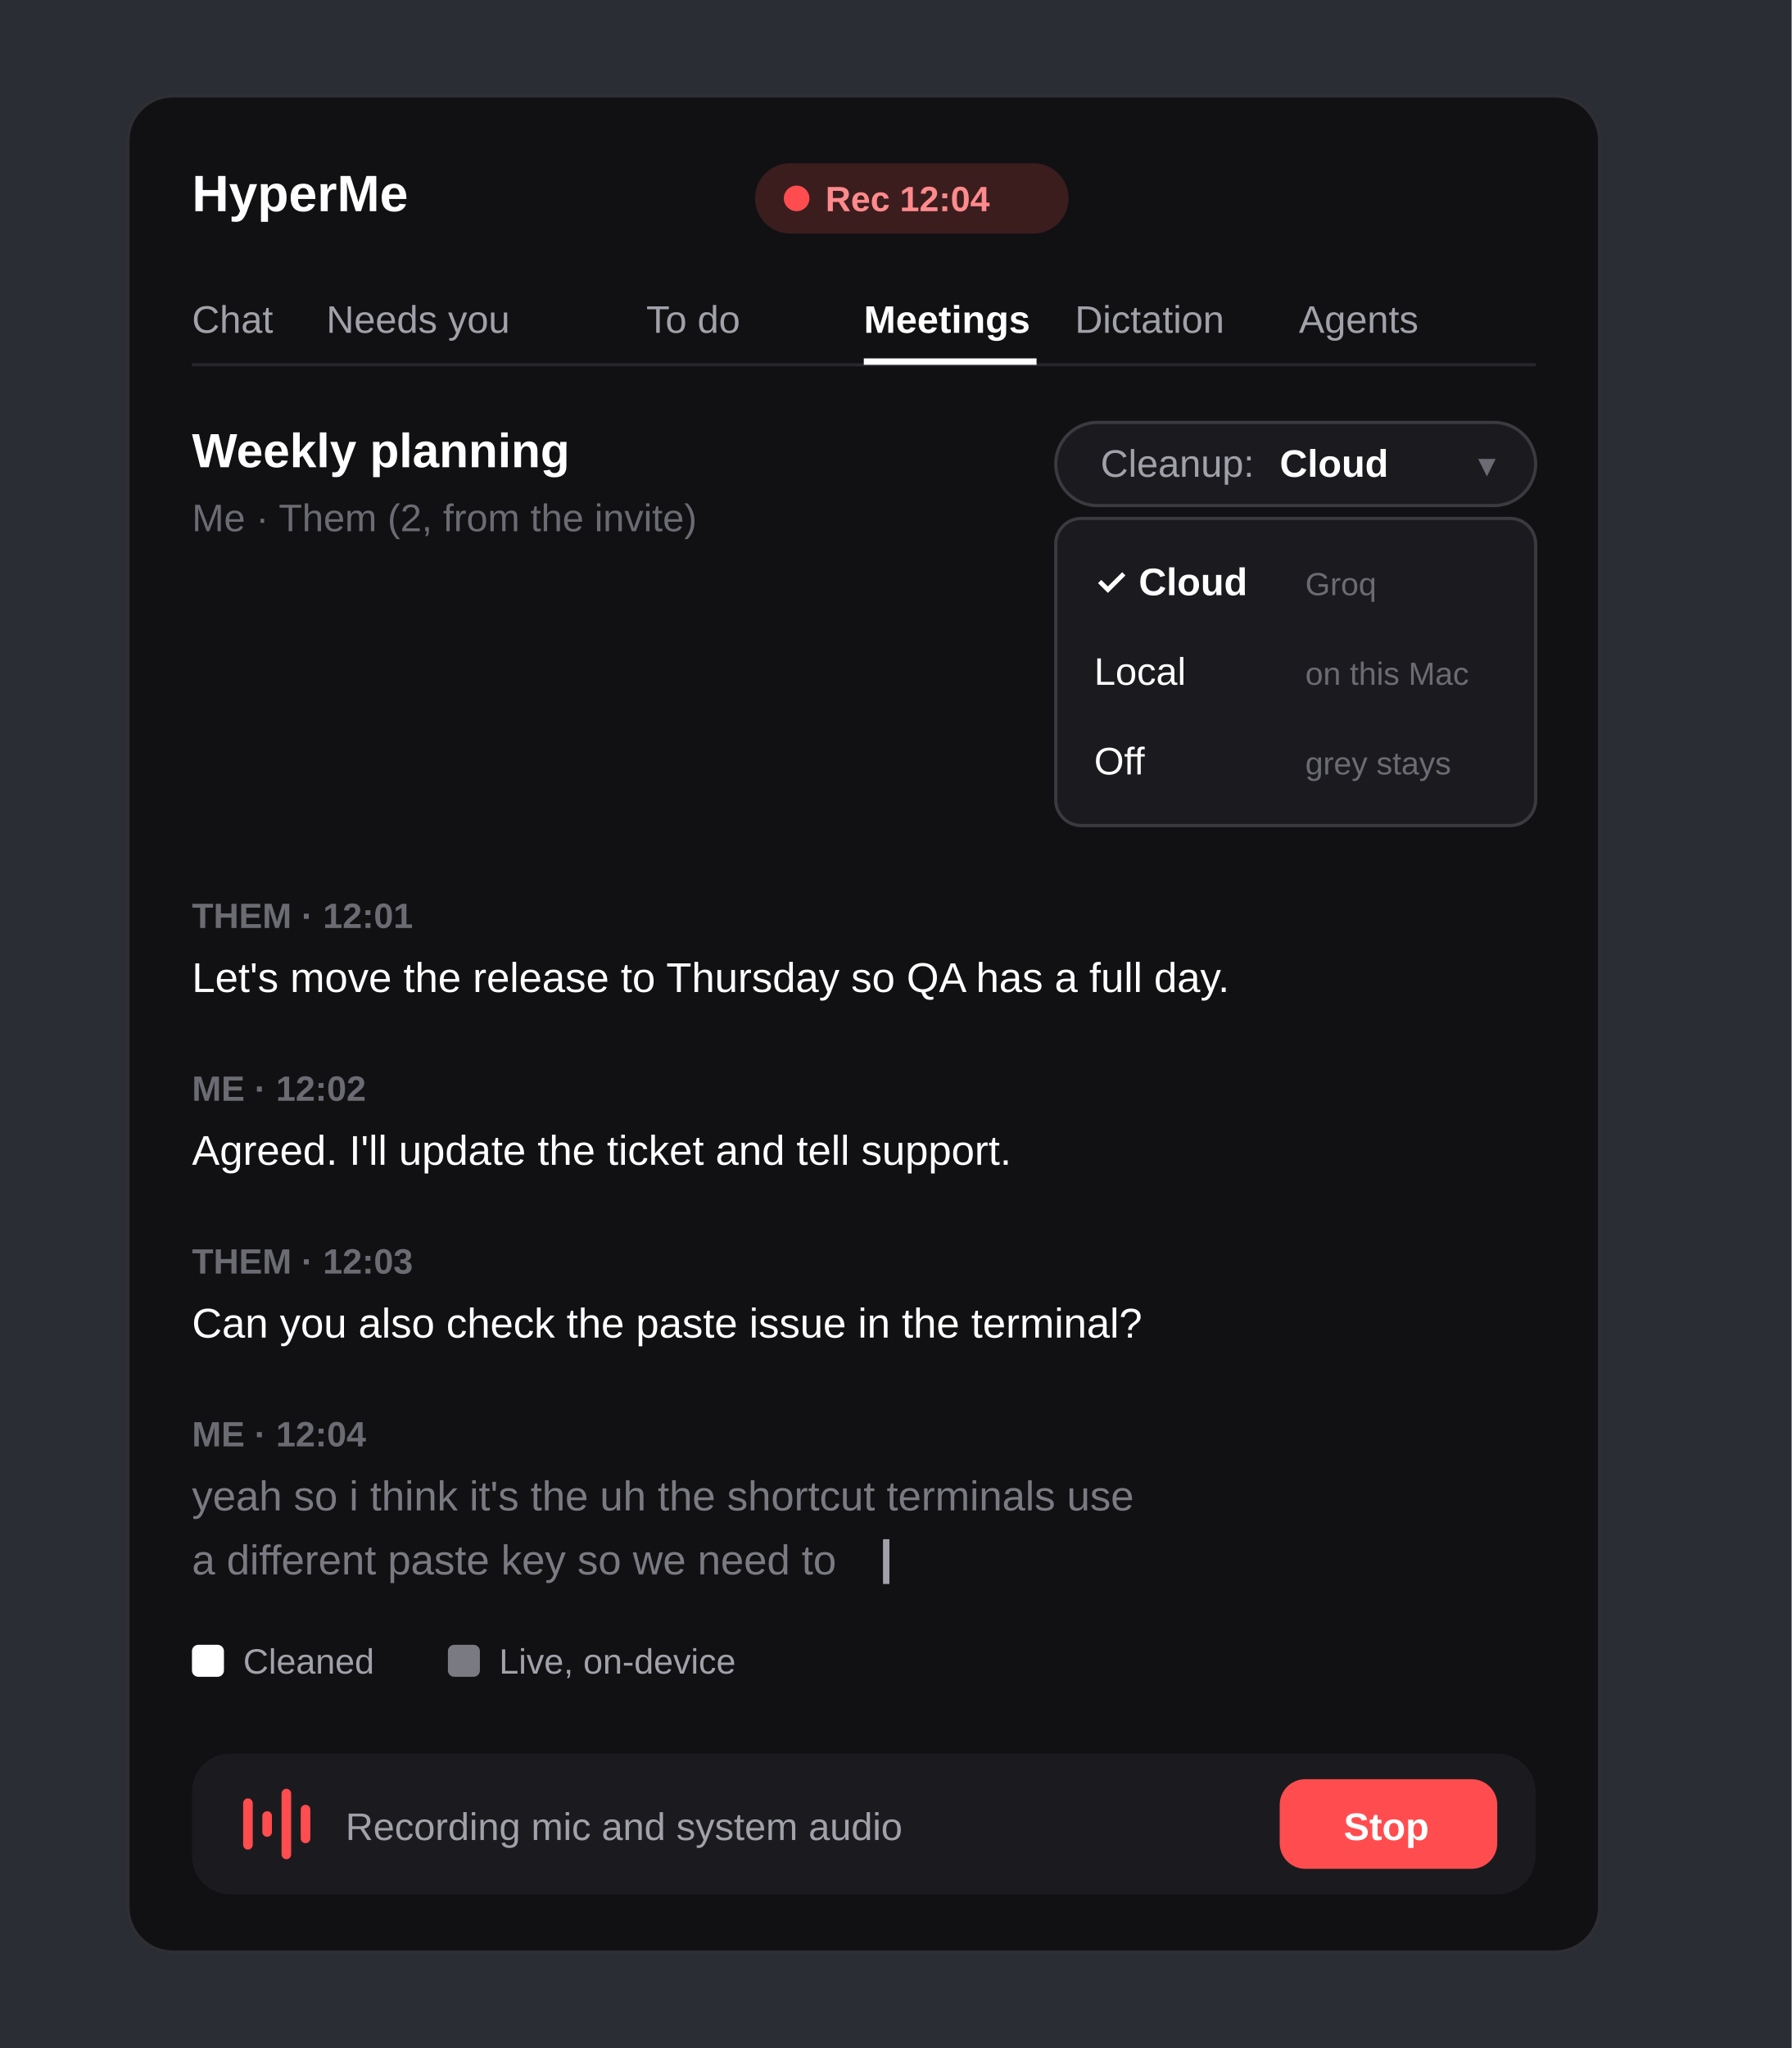
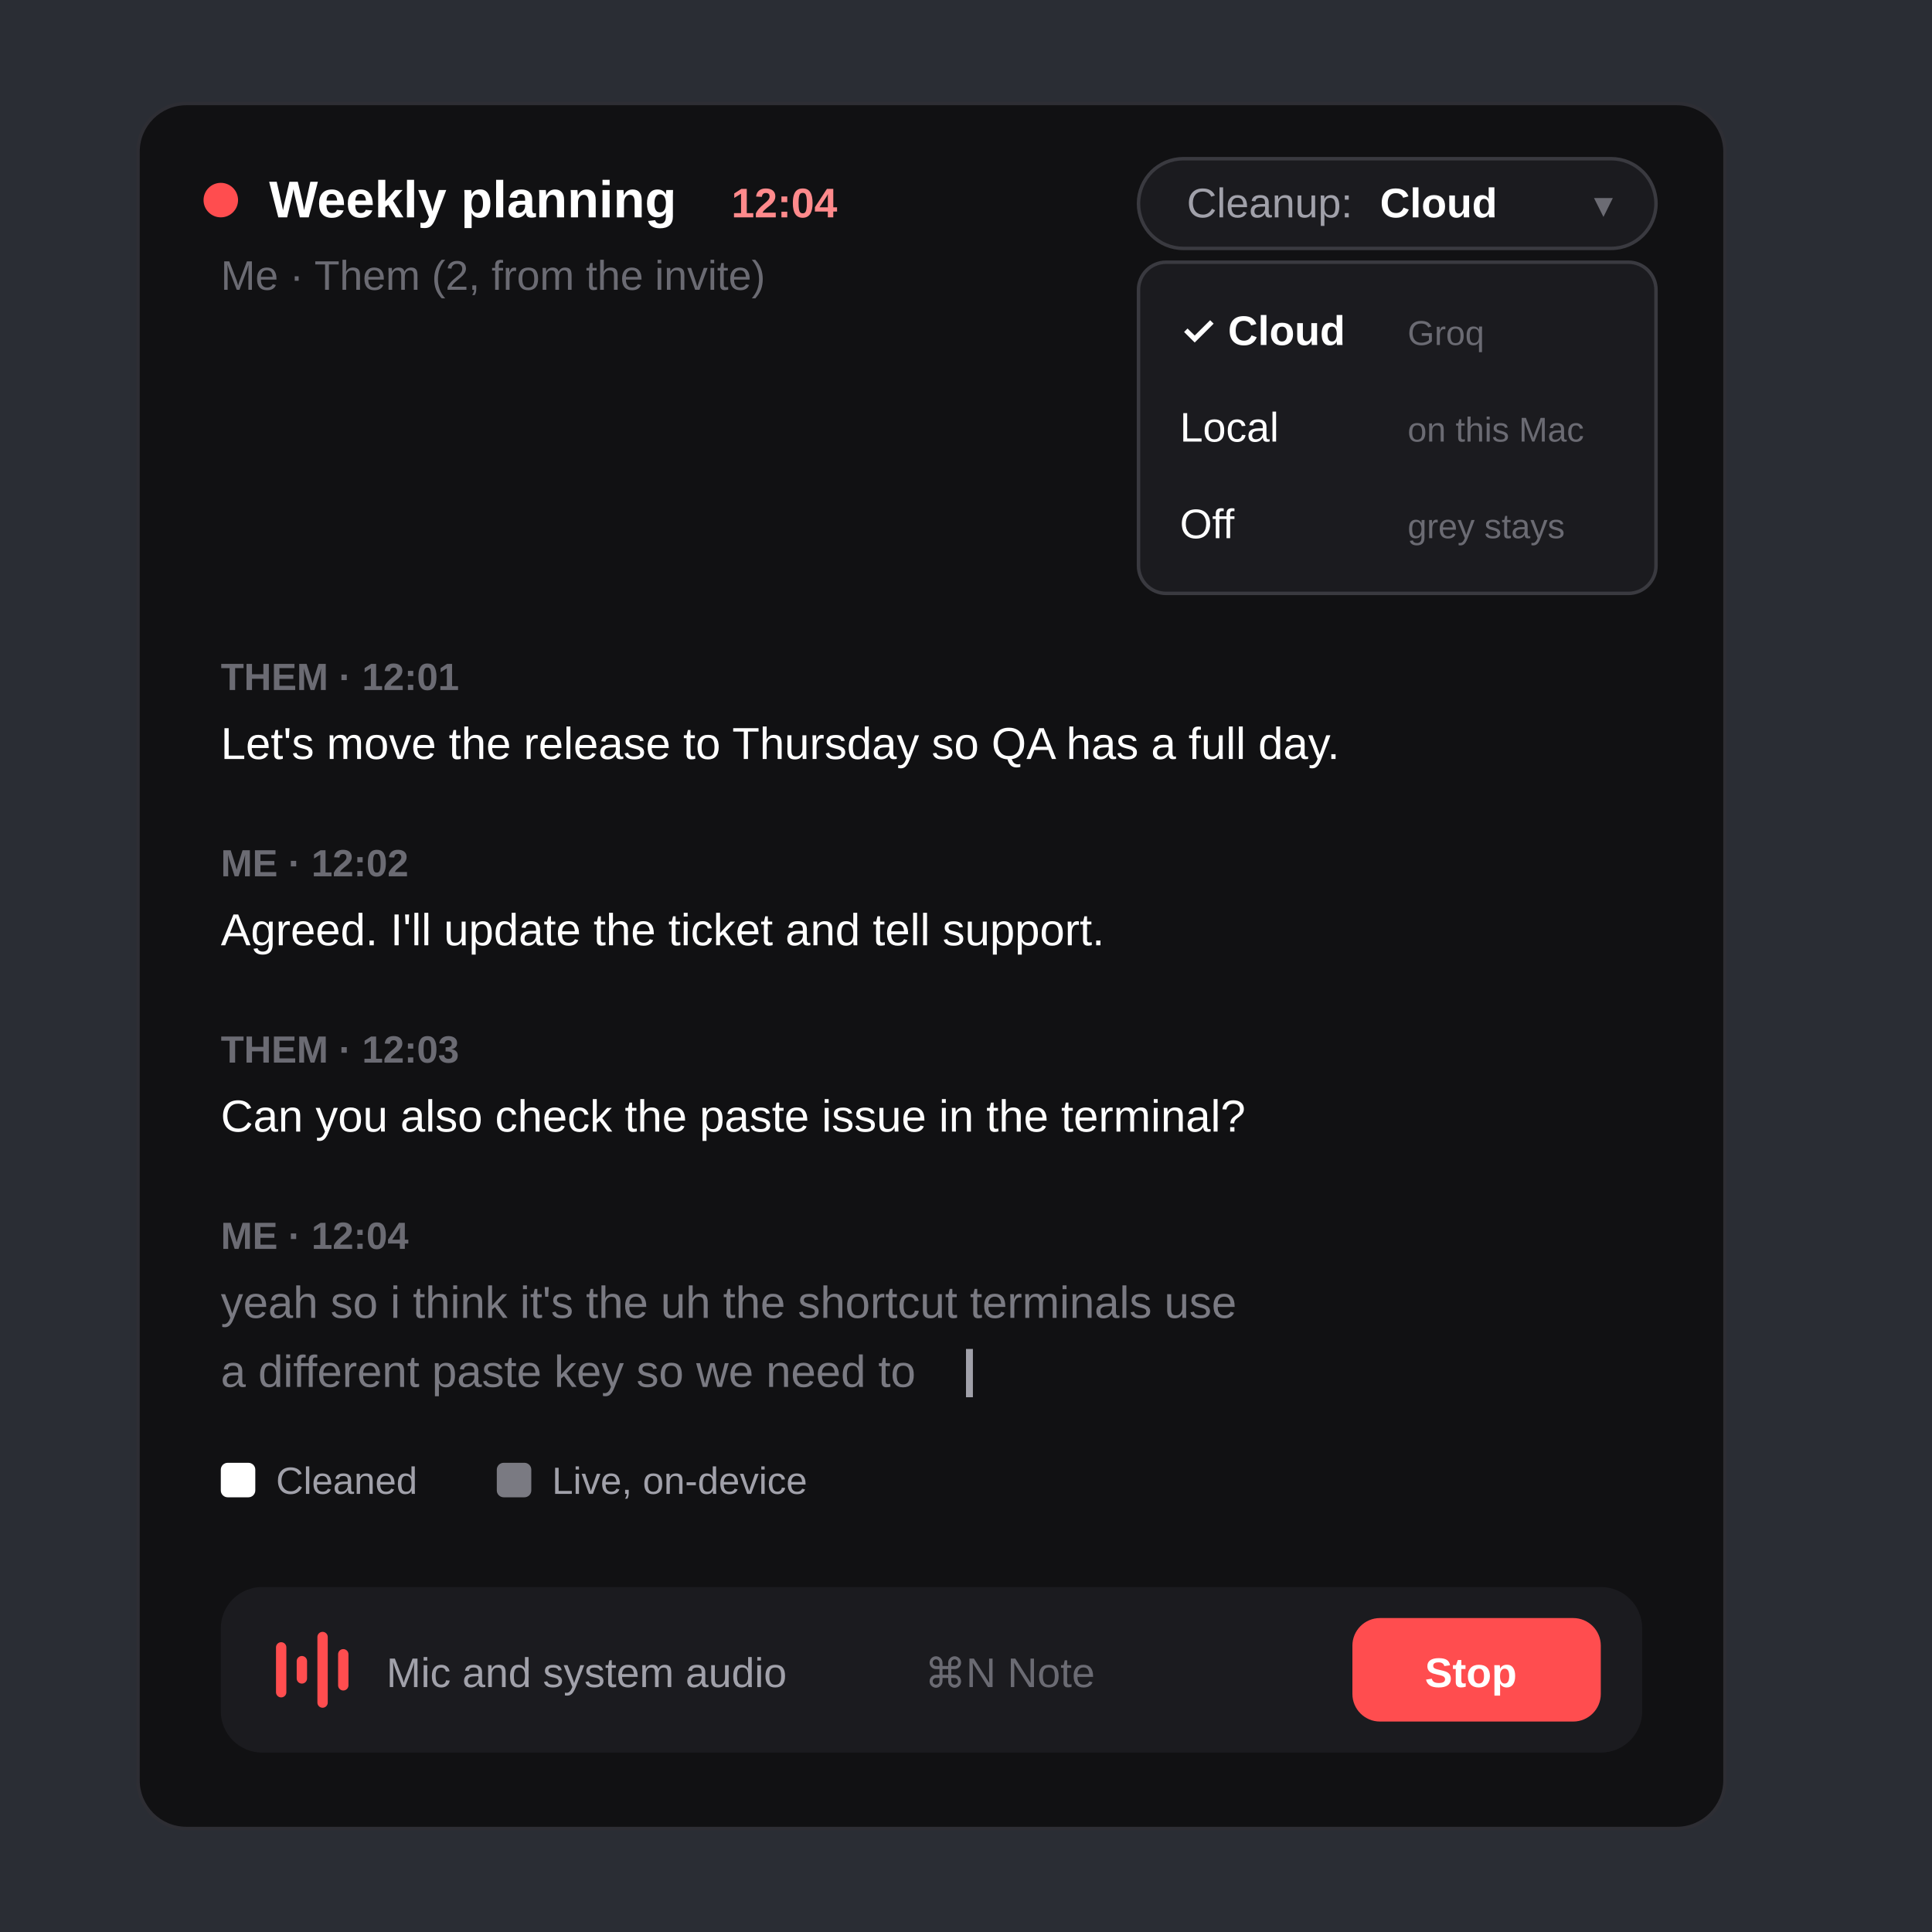
- <svg xmlns="http://www.w3.org/2000/svg" width="560" height="640" viewBox="0 0 560 640" font-family="-apple-system, BlinkMacSystemFont, 'SF Pro Text', 'Helvetica Neue', Arial, sans-serif">
-   <rect width="560" height="640" fill="#2A2D34" />
-   <rect x="40" y="30" width="460" height="580" rx="14" fill="#111113" stroke="#2E2E34" />
-   <text x="60" y="66" fill="#FFFFFF" font-size="16" font-weight="700">HyperMe</text>
-   <rect x="236" y="51" width="98" height="22" rx="11" fill="#3B1D1E" />
-   <circle cx="249" cy="62" r="4" fill="#FF4D4F" />
-   <text x="258" y="66" fill="#FF8A8C" font-size="11" font-weight="600">Rec 12:04</text>
-   <g font-size="12">
-     <text x="60" y="104" fill="#A1A1AA">Chat</text>
-     <text x="102" y="104" fill="#A1A1AA">Needs you</text>
-     <text x="202" y="104" fill="#A1A1AA">To do</text>
-     <text x="270" y="104" fill="#FFFFFF" font-weight="700">Meetings</text>
-     <text x="336" y="104" fill="#A1A1AA">Dictation</text>
-     <text x="406" y="104" fill="#A1A1AA">Agents</text>
-   </g>
-   <line x1="60" y1="114" x2="480" y2="114" stroke="#26262B" />
-   <rect x="270" y="112" width="54" height="2" fill="#FFFFFF" />
-   <text x="60" y="146" fill="#FFFFFF" font-size="15" font-weight="700">Weekly planning</text>
-   <text x="60" y="166" fill="#6B6B73" font-size="12">Me · Them (2, from the invite)</text>
-   <rect x="330" y="132" width="150" height="26" rx="13" fill="#1B1B1F" stroke="#3A3A40" />
-   <text x="344" y="149" fill="#A1A1AA" font-size="12">Cleanup:</text>
-   <text x="400" y="149" fill="#FFFFFF" font-size="12" font-weight="600">Cloud</text>
-   <text x="462" y="149" fill="#6B6B73" font-size="11">▾</text>
-   <g transform="translate(330,162)">
+ <svg xmlns="http://www.w3.org/2000/svg" width="560" height="560" viewBox="0 0 560 560" font-family="-apple-system, BlinkMacSystemFont, 'SF Pro Text', 'Helvetica Neue', Arial, sans-serif">
+   <rect width="560" height="560" fill="#2A2D34" />
+   <rect x="40" y="30" width="460" height="500" rx="14" fill="#111113" stroke="#2E2E34" />
+   <circle cx="64" cy="58" r="5" fill="#FF4D4F" />
+   <text x="78" y="63" fill="#FFFFFF" font-size="15" font-weight="700">Weekly planning</text>
+   <text x="212" y="63" fill="#FF8A8C" font-size="12" font-weight="600">12:04</text>
+   <text x="64" y="84" fill="#6B6B73" font-size="12">Me · Them (2, from the invite)</text>
+   <rect x="330" y="46" width="150" height="26" rx="13" fill="#1B1B1F" stroke="#3A3A40" />
+   <text x="344" y="63" fill="#A1A1AA" font-size="12">Cleanup:</text>
+   <text x="400" y="63" fill="#FFFFFF" font-size="12" font-weight="600">Cloud</text>
+   <text x="462" y="63" fill="#6B6B73" font-size="11">▾</text>
+   <g transform="translate(330,76)">
    <rect width="150" height="96" rx="8" fill="#1B1B1F" stroke="#3A3A40" />
    <text x="12" y="24" fill="#FFFFFF" font-size="12" font-weight="600">✓ Cloud</text>
    <text x="78" y="24" fill="#6B6B73" font-size="10">Groq</text>
    <text x="12" y="52" fill="#FFFFFF" font-size="12">   Local</text>
    <text x="78" y="52" fill="#6B6B73" font-size="10">on this Mac</text>
    <text x="12" y="80" fill="#FFFFFF" font-size="12">   Off</text>
    <text x="78" y="80" fill="#6B6B73" font-size="10">grey stays</text>
  </g>
  <g font-size="13">
-     <text x="60" y="290" fill="#6B6B73" font-size="11" font-weight="700">THEM · 12:01</text>
-     <text x="60" y="310" fill="#FFFFFF">Let's move the release to Thursday so QA has a full day.</text>
-     <text x="60" y="344" fill="#6B6B73" font-size="11" font-weight="700">ME · 12:02</text>
-     <text x="60" y="364" fill="#FFFFFF">Agreed. I'll update the ticket and tell support.</text>
-     <text x="60" y="398" fill="#6B6B73" font-size="11" font-weight="700">THEM · 12:03</text>
-     <text x="60" y="418" fill="#FFFFFF">Can you also check the paste issue in the terminal?</text>
-     <text x="60" y="452" fill="#6B6B73" font-size="11" font-weight="700">ME · 12:04</text>
-     <text x="60" y="472" fill="#7A7A82">yeah so i think it's the uh the shortcut terminals use</text>
-     <text x="60" y="492" fill="#7A7A82">a different paste key so we need to</text>
-     <rect x="276" y="481" width="2" height="14" fill="#A1A1AA" />
+     <text x="64" y="200" fill="#6B6B73" font-size="11" font-weight="700">THEM · 12:01</text>
+     <text x="64" y="220" fill="#FFFFFF">Let's move the release to Thursday so QA has a full day.</text>
+     <text x="64" y="254" fill="#6B6B73" font-size="11" font-weight="700">ME · 12:02</text>
+     <text x="64" y="274" fill="#FFFFFF">Agreed. I'll update the ticket and tell support.</text>
+     <text x="64" y="308" fill="#6B6B73" font-size="11" font-weight="700">THEM · 12:03</text>
+     <text x="64" y="328" fill="#FFFFFF">Can you also check the paste issue in the terminal?</text>
+     <text x="64" y="362" fill="#6B6B73" font-size="11" font-weight="700">ME · 12:04</text>
+     <text x="64" y="382" fill="#7A7A82">yeah so i think it's the uh the shortcut terminals use</text>
+     <text x="64" y="402" fill="#7A7A82">a different paste key so we need to</text>
+     <rect x="280" y="391" width="2" height="14" fill="#A1A1AA" />
  </g>
  <g font-size="11">
-     <rect x="60" y="514" width="10" height="10" rx="2" fill="#FFFFFF" />
-     <text x="76" y="523" fill="#A1A1AA">Cleaned</text>
-     <rect x="140" y="514" width="10" height="10" rx="2" fill="#7A7A82" />
-     <text x="156" y="523" fill="#A1A1AA">Live, on-device</text>
+     <rect x="64" y="424" width="10" height="10" rx="2" fill="#FFFFFF" />
+     <text x="80" y="433" fill="#A1A1AA">Cleaned</text>
+     <rect x="144" y="424" width="10" height="10" rx="2" fill="#7A7A82" />
+     <text x="160" y="433" fill="#A1A1AA">Live, on-device</text>
  </g>
-   <rect x="60" y="548" width="420" height="44" rx="12" fill="#1B1B1F" />
+   <rect x="64" y="460" width="412" height="48" rx="12" fill="#1B1B1F" />
  <g fill="#FF4D4F">
-     <rect x="76" y="562" width="3" height="16" rx="1.5" />
-     <rect x="82" y="566" width="3" height="8" rx="1.5" />
-     <rect x="88" y="559" width="3" height="22" rx="1.5" />
-     <rect x="94" y="564" width="3" height="12" rx="1.5" />
+     <rect x="80" y="476" width="3" height="16" rx="1.5" />
+     <rect x="86" y="480" width="3" height="8" rx="1.5" />
+     <rect x="92" y="473" width="3" height="22" rx="1.5" />
+     <rect x="98" y="478" width="3" height="12" rx="1.5" />
  </g>
-   <text x="108" y="575" fill="#A1A1AA" font-size="12">Recording mic and system audio</text>
-   <rect x="400" y="556" width="68" height="28" rx="8" fill="#FF4D4F" />
-   <text x="420" y="575" fill="#FFFFFF" font-size="12" font-weight="700">Stop</text>
+   <text x="112" y="489" fill="#A1A1AA" font-size="12">Mic and system audio</text>
+   <text x="268" y="489" fill="#6B6B73" font-size="12">⌘N Note</text>
+   <rect x="392" y="469" width="72" height="30" rx="8" fill="#FF4D4F" />
+   <text x="413" y="489" fill="#FFFFFF" font-size="12" font-weight="700">Stop</text>
</svg>
